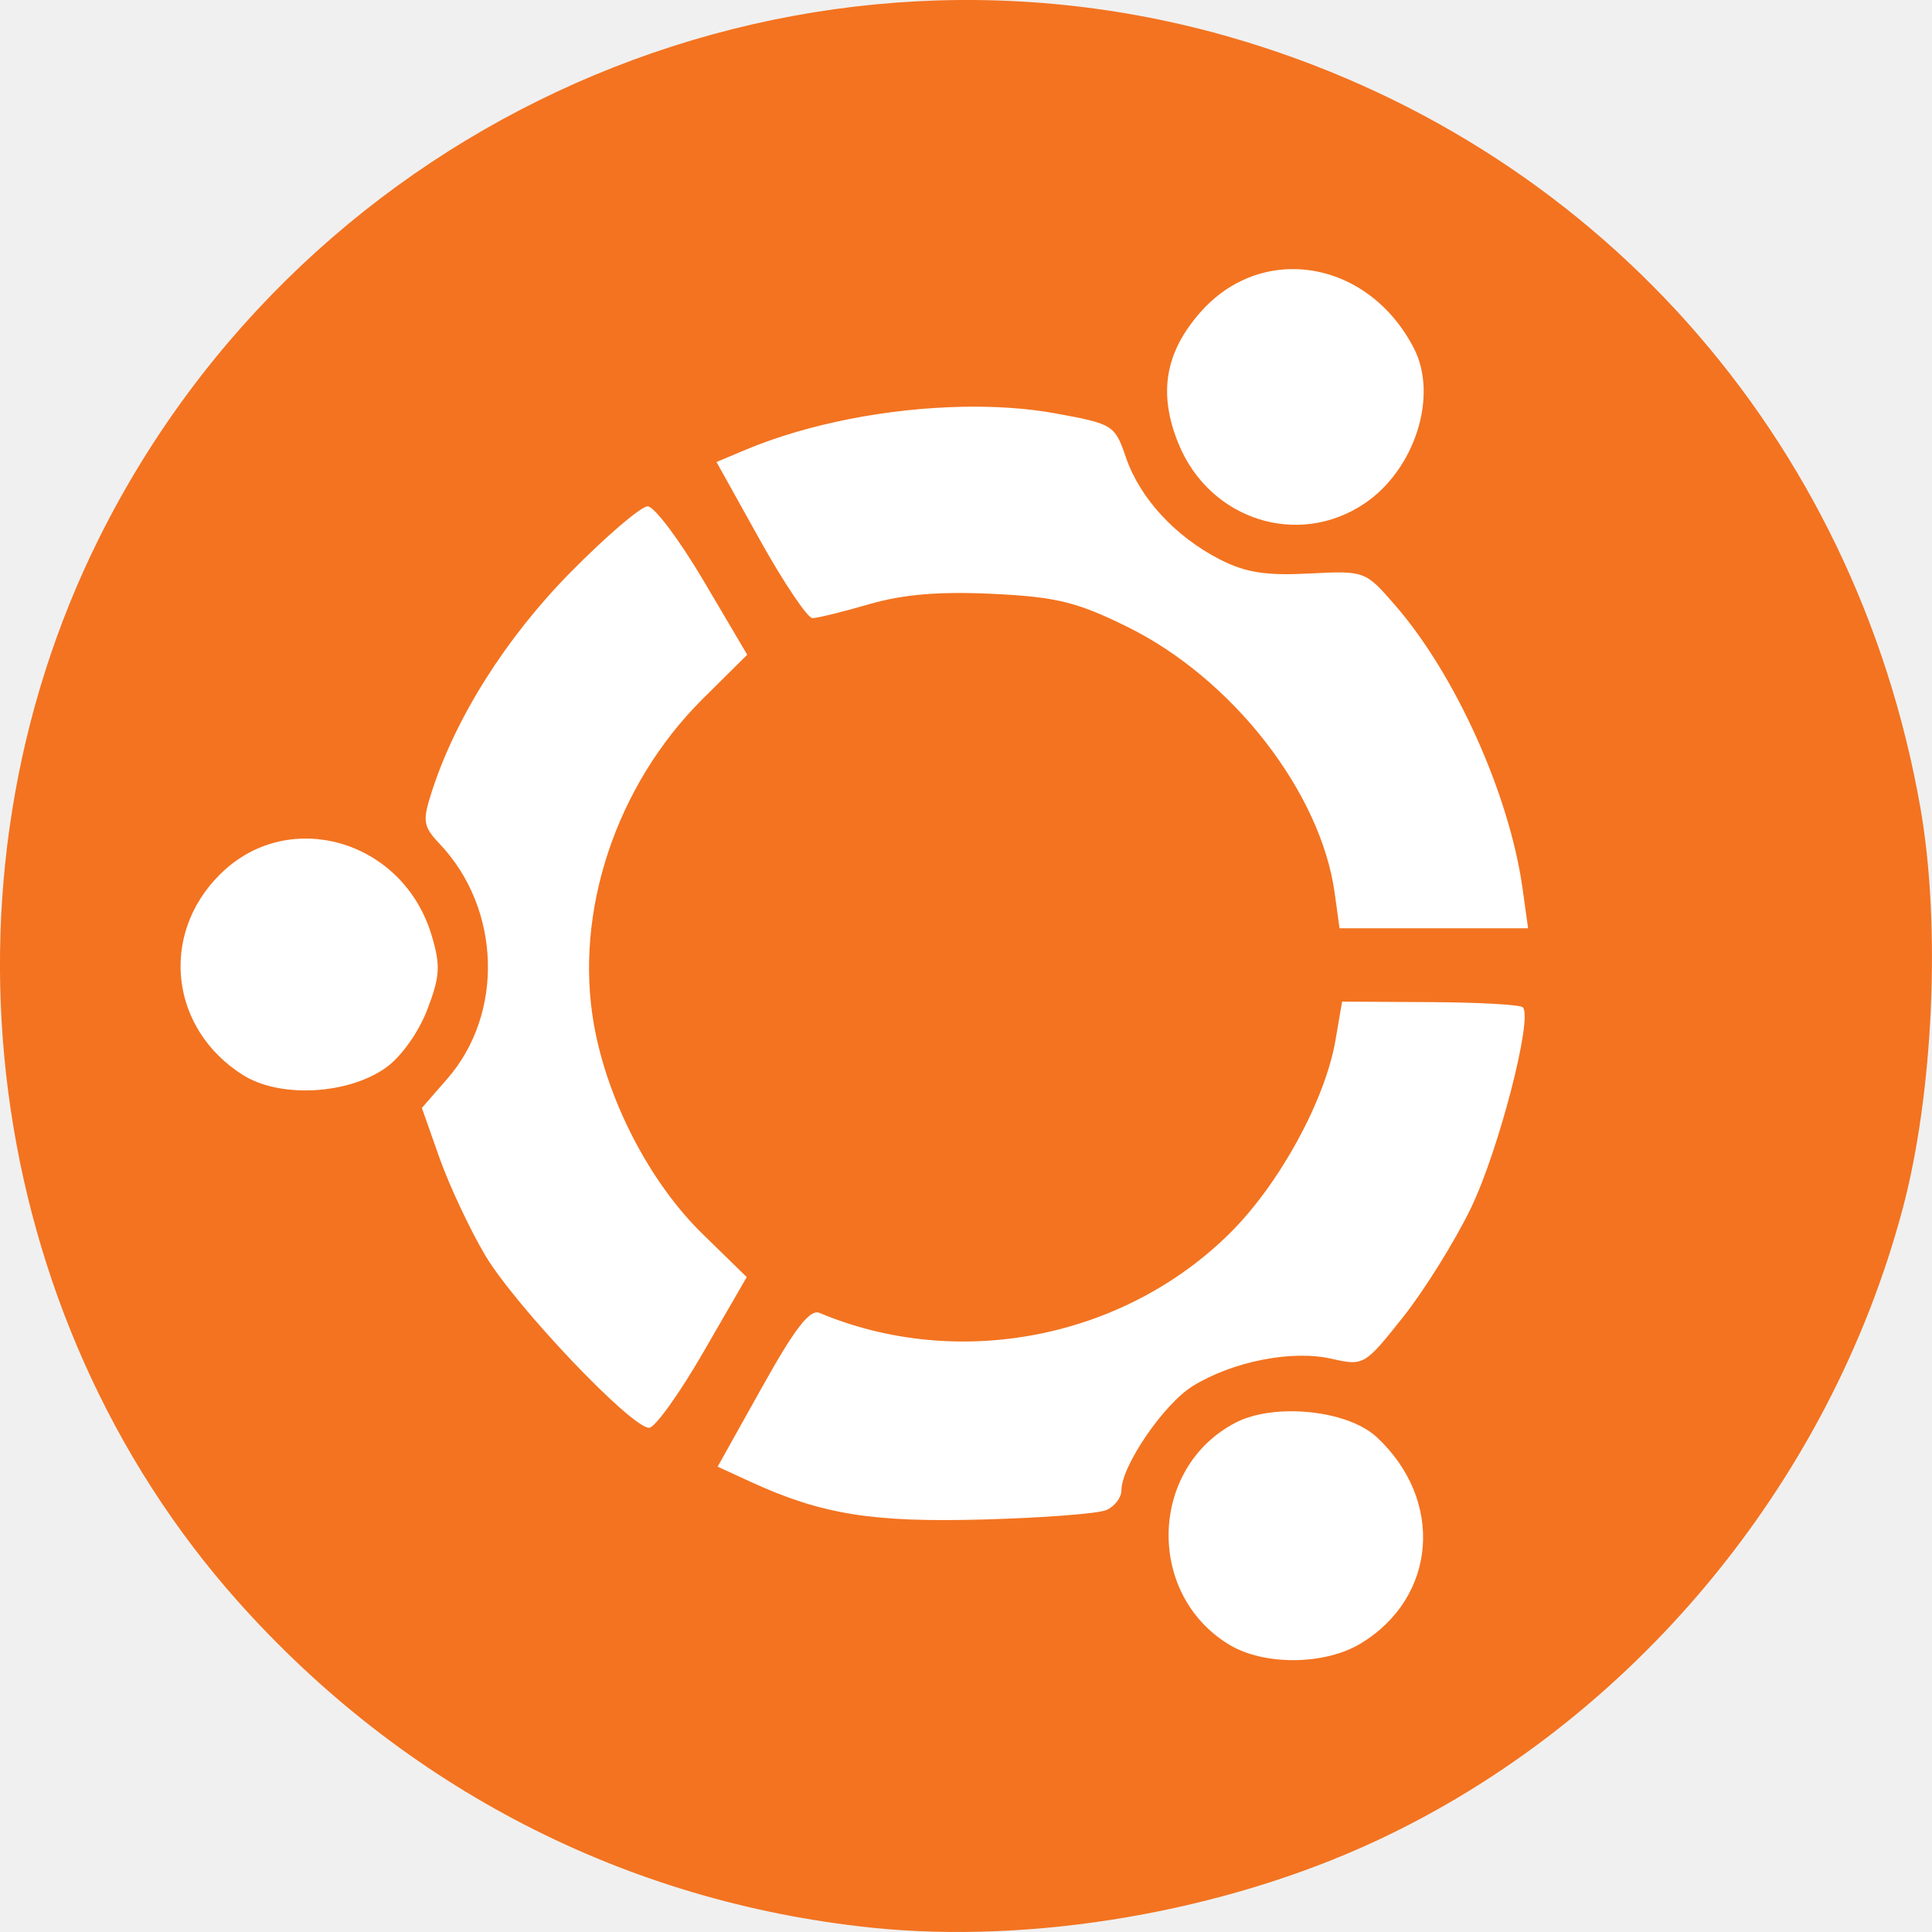
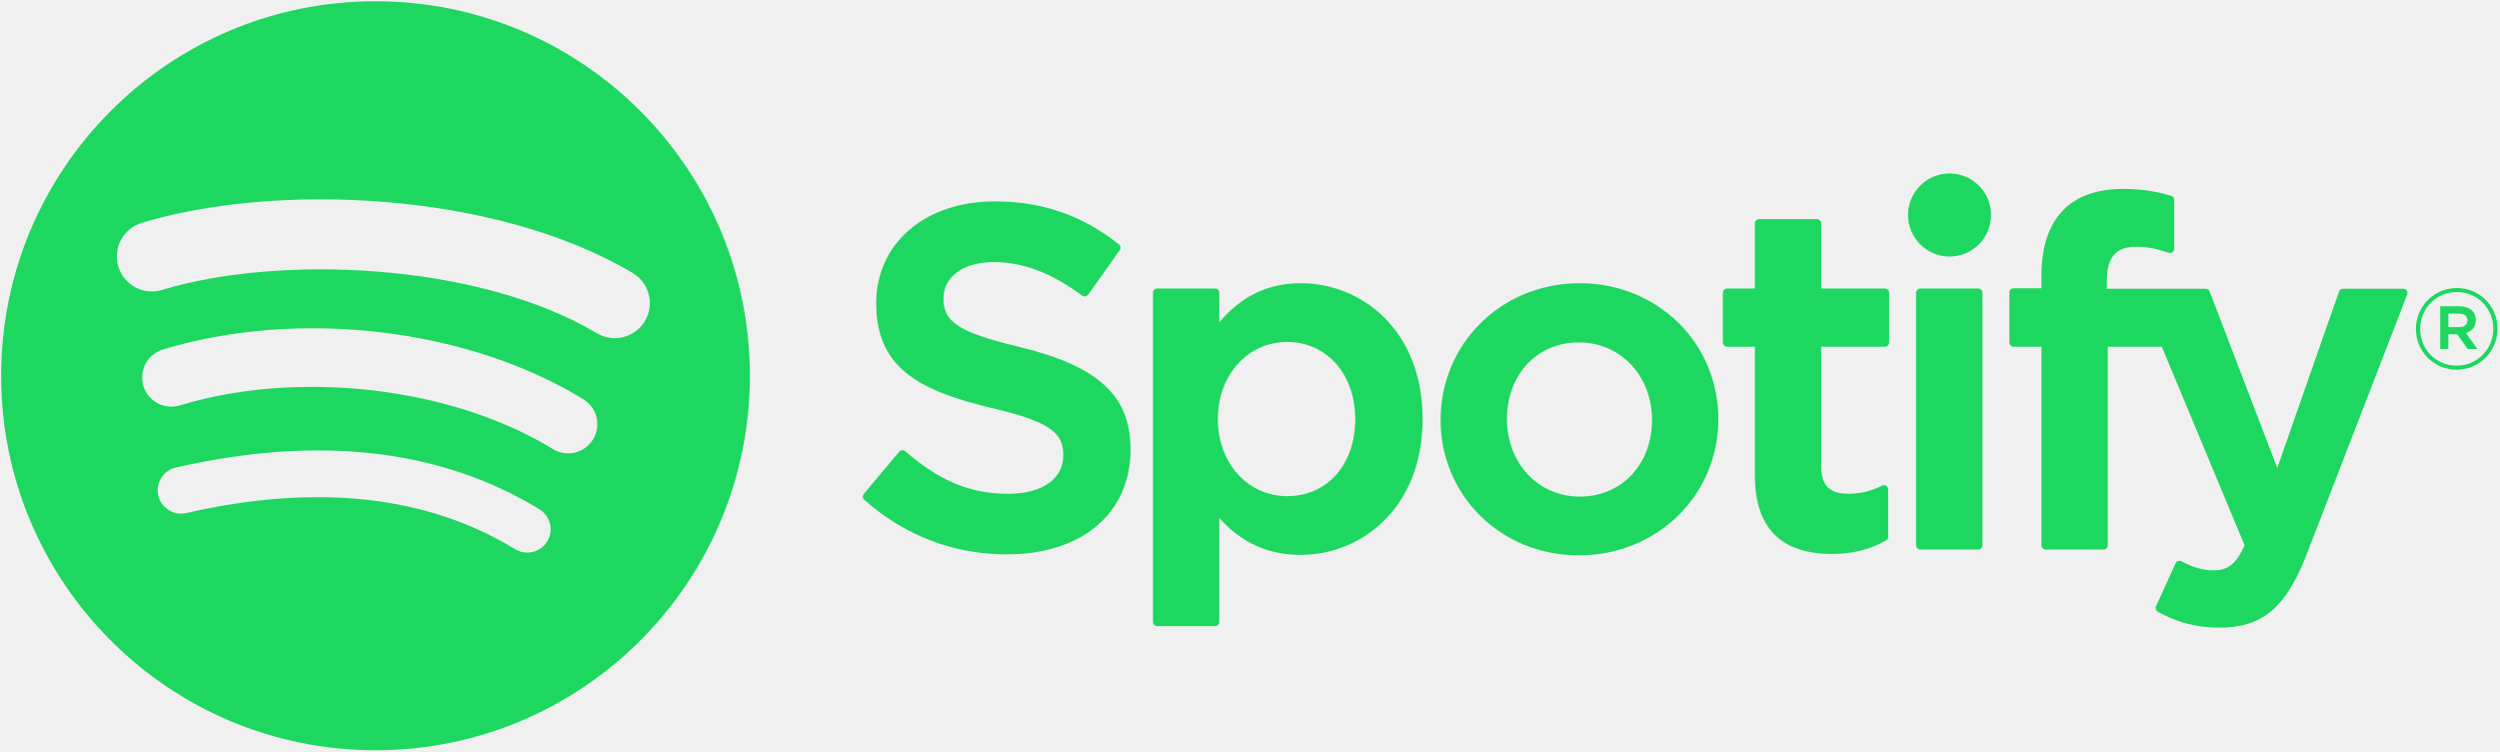
- <svg xmlns="http://www.w3.org/2000/svg" width="64" height="64" id="svg2" version="1.1">
-   <defs id="defs4" />
-   <g id="layer1" transform="translate(-355.9782,-385.4287)">
-     <path style="fill:#f37320" d="m 384.838,449.284 c -8.141,-0.849 -15.491,-4.639 -20.995,-10.825 -8.428,-9.472 -10.287,-23.743 -4.586,-35.197 6.888,-13.837 22.762,-20.859 37.511,-16.592 11.98,3.465 20.672,13.189 22.83,25.542 0.675,3.864 0.429,9.416 -0.587,13.242 -2.428,9.14 -8.984,17.014 -17.449,20.957 -5.038,2.347 -11.358,3.432 -16.725,2.873 z" id="path3061" />
-     <path style="fill:#ffffff" d="m 398.732,394.343 c -1.083,0.021 -2.156,0.482 -2.99,1.43 -1.183,1.345 -1.404,2.716 -0.712,4.383 1.036,2.495 3.944,3.423 6.136,1.961 1.677,-1.118 2.464,-3.57 1.651,-5.148 -0.897,-1.744 -2.503,-2.656 -4.086,-2.625 z m -10.895,4.562 c -2.426,0.049 -5.063,0.549 -7.138,1.414 l -0.986,0.414 1.44,2.586 c 0.793,1.423 1.578,2.586 1.738,2.586 0.159,0 1.005,-0.207 1.878,-0.461 1.119,-0.325 2.32,-0.428 4.078,-0.344 2.116,0.101 2.795,0.267 4.461,1.086 3.497,1.718 6.437,5.499 6.887,8.852 l 0.157,1.141 3.123,0 3.123,0 -0.188,-1.352 c -0.443,-3.107 -2.222,-7.054 -4.219,-9.352 -0.99,-1.139 -0.997,-1.142 -2.849,-1.047 -1.428,0.073 -2.105,-0.031 -2.958,-0.469 -1.476,-0.758 -2.646,-2.028 -3.107,-3.375 -0.368,-1.076 -0.42,-1.111 -2.332,-1.461 -0.946,-0.173 -2.005,-0.241 -3.107,-0.219 z m -10.402,3.297 c -0.22,-0.004 -1.378,0.987 -2.575,2.203 -2.134,2.169 -3.797,4.807 -4.586,7.273 -0.306,0.955 -0.28,1.125 0.274,1.711 2.03,2.147 2.135,5.629 0.235,7.789 l -0.83,0.953 0.579,1.641 c 0.318,0.904 0.998,2.357 1.511,3.227 0.983,1.667 4.846,5.736 5.44,5.727 0.191,-0.003 1.001,-1.128 1.792,-2.5 l 1.44,-2.492 -1.464,-1.43 c -1.745,-1.701 -3.157,-4.424 -3.6,-6.945 -0.656,-3.729 0.735,-7.913 3.585,-10.758 l 1.495,-1.484 -1.448,-2.453 c -0.797,-1.348 -1.627,-2.457 -1.847,-2.461 z m -11.482,11.008 c -0.963,0.035 -1.916,0.414 -2.692,1.188 -2.01,2.003 -1.647,5.13 0.775,6.648 1.216,0.762 3.466,0.646 4.727,-0.25 0.507,-0.36 1.086,-1.179 1.37,-1.922 0.422,-1.103 0.444,-1.46 0.141,-2.469 -0.625,-2.081 -2.481,-3.263 -4.32,-3.195 z m 34.484,5.398 -0.219,1.281 c -0.344,1.989 -1.851,4.75 -3.483,6.375 -3.528,3.512 -9.02,4.582 -13.611,2.656 -0.317,-0.133 -0.816,0.513 -1.902,2.461 l -1.471,2.633 1.088,0.5 c 2.359,1.083 4.031,1.351 7.717,1.25 1.966,-0.054 3.795,-0.194 4.07,-0.312 0.275,-0.119 0.501,-0.412 0.501,-0.656 0,-0.806 1.406,-2.863 2.364,-3.453 1.321,-0.815 3.279,-1.201 4.586,-0.906 1.075,0.242 1.102,0.23 2.371,-1.367 0.706,-0.888 1.722,-2.518 2.254,-3.617 0.922,-1.906 2.062,-6.317 1.722,-6.656 -0.089,-0.089 -1.475,-0.163 -3.076,-0.172 l -2.912,-0.016 z m -1.73,13.57 c -0.666,0.006 -1.309,0.126 -1.792,0.375 -2.861,1.477 -2.992,5.668 -0.227,7.352 1.161,0.707 3.181,0.688 4.375,-0.039 2.518,-1.532 2.763,-4.741 0.524,-6.828 -0.603,-0.562 -1.771,-0.869 -2.88,-0.859 z" id="path3059" />
-   </g>
+ <svg xmlns="http://www.w3.org/2000/svg" height="168px" width="559px" version="1.1" viewBox="0 0 559 168">
+   <path fill="#1ED760" d="m83.996 0.277c-46.249 0-83.743 37.493-83.743 83.742 0 46.251 37.494 83.741 83.743 83.741 46.254 0 83.744-37.49 83.744-83.741 0-46.246-37.49-83.738-83.745-83.738l0.001-0.004zm38.404 120.78c-1.5 2.46-4.72 3.24-7.18 1.73-19.662-12.01-44.414-14.73-73.564-8.07-2.809 0.64-5.609-1.12-6.249-3.93-0.643-2.81 1.11-5.61 3.926-6.25 31.9-7.288 59.263-4.15 81.337 9.34 2.46 1.51 3.24 4.72 1.73 7.18zm10.25-22.802c-1.89 3.072-5.91 4.042-8.98 2.152-22.51-13.836-56.823-17.843-83.448-9.761-3.453 1.043-7.1-0.903-8.148-4.35-1.04-3.453 0.907-7.093 4.354-8.143 30.413-9.228 68.222-4.758 94.072 11.127 3.07 1.89 4.04 5.91 2.15 8.976v-0.001zm0.88-23.744c-26.99-16.031-71.52-17.505-97.289-9.684-4.138 1.255-8.514-1.081-9.768-5.219-1.254-4.14 1.08-8.513 5.221-9.771 29.581-8.98 78.756-7.245 109.83 11.202 3.73 2.209 4.95 7.016 2.74 10.733-2.2 3.722-7.02 4.949-10.73 2.739zm94.56 3.072c-14.46-3.448-17.03-5.868-17.03-10.953 0-4.804 4.52-8.037 11.25-8.037 6.52 0 12.98 2.455 19.76 7.509 0.2 0.153 0.46 0.214 0.71 0.174 0.26-0.038 0.48-0.177 0.63-0.386l7.06-9.952c0.29-0.41 0.21-0.975-0.18-1.288-8.07-6.473-17.15-9.62-27.77-9.62-15.61 0-26.52 9.369-26.52 22.774 0 14.375 9.41 19.465 25.67 23.394 13.83 3.187 16.17 5.857 16.17 10.629 0 5.29-4.72 8.58-12.32 8.58-8.44 0-15.33-2.85-23.03-9.51-0.19-0.17-0.45-0.24-0.69-0.23-0.26 0.02-0.49 0.14-0.65 0.33l-7.92 9.42c-0.33 0.4-0.29 0.98 0.09 1.32 8.96 8 19.98 12.22 31.88 12.22 16.82 0 27.69-9.19 27.69-23.42 0.03-12.007-7.16-18.657-24.77-22.941l-0.03-0.013zm62.86-14.26c-7.29 0-13.27 2.872-18.21 8.757v-6.624c0-0.523-0.42-0.949-0.94-0.949h-12.95c-0.52 0-0.94 0.426-0.94 0.949v73.601c0 0.52 0.42 0.95 0.94 0.95h12.95c0.52 0 0.94-0.43 0.94-0.95v-23.23c4.94 5.53 10.92 8.24 18.21 8.24 13.55 0 27.27-10.43 27.27-30.369 0.02-19.943-13.7-30.376-27.26-30.376l-0.01 0.001zm12.21 30.375c0 10.149-6.25 17.239-15.21 17.239-8.85 0-15.53-7.41-15.53-17.239 0-9.83 6.68-17.238 15.53-17.238 8.81-0.001 15.21 7.247 15.21 17.237v0.001zm50.21-30.375c-17.45 0-31.12 13.436-31.12 30.592 0 16.972 13.58 30.262 30.91 30.262 17.51 0 31.22-13.39 31.22-30.479 0-17.031-13.62-30.373-31.01-30.373v-0.002zm0 47.714c-9.28 0-16.28-7.46-16.28-17.344 0-9.929 6.76-17.134 16.07-17.134 9.34 0 16.38 7.457 16.38 17.351 0 9.927-6.8 17.127-16.17 17.127zm68.27-46.53h-14.25v-14.566c0-0.522-0.42-0.948-0.94-0.948h-12.95c-0.52 0-0.95 0.426-0.95 0.948v14.566h-6.22c-0.52 0-0.94 0.426-0.94 0.949v11.127c0 0.522 0.42 0.949 0.94 0.949h6.22v28.795c0 11.63 5.79 17.53 17.22 17.53 4.64 0 8.49-0.96 12.12-3.02 0.3-0.16 0.48-0.48 0.48-0.82v-10.6c0-0.32-0.17-0.63-0.45-0.8-0.28-0.18-0.63-0.19-0.92-0.04-2.49 1.25-4.9 1.83-7.6 1.83-4.15 0-6.01-1.89-6.01-6.11v-26.76h14.25c0.52 0 0.94-0.426 0.94-0.949v-11.126c0.02-0.523-0.4-0.949-0.93-0.949l-0.01-0.006zm49.64 0.057v-1.789c0-5.263 2.02-7.61 6.54-7.61 2.7 0 4.87 0.536 7.3 1.346 0.3 0.094 0.61 0.047 0.85-0.132 0.25-0.179 0.39-0.466 0.39-0.77v-10.91c0-0.417-0.26-0.786-0.67-0.909-2.56-0.763-5.84-1.546-10.76-1.546-11.95 0-18.28 6.734-18.28 19.467v2.74h-6.22c-0.52 0-0.95 0.426-0.95 0.948v11.184c0 0.522 0.43 0.949 0.95 0.949h6.22v44.405c0 0.53 0.43 0.95 0.95 0.95h12.94c0.53 0 0.95-0.42 0.95-0.95v-44.402h12.09l18.52 44.402c-2.1 4.66-4.17 5.59-6.99 5.59-2.28 0-4.69-0.68-7.14-2.03-0.23-0.12-0.51-0.14-0.75-0.07-0.25 0.09-0.46 0.27-0.56 0.51l-4.39 9.63c-0.21 0.46-0.03 0.99 0.41 1.23 4.58 2.48 8.71 3.54 13.82 3.54 9.56 0 14.85-4.46 19.5-16.44l22.46-58.037c0.12-0.292 0.08-0.622-0.1-0.881-0.17-0.257-0.46-0.412-0.77-0.412h-13.48c-0.41 0-0.77 0.257-0.9 0.636l-13.81 39.434-15.12-39.46c-0.14-0.367-0.49-0.61-0.88-0.61h-22.12v-0.003zm-28.78-0.057h-12.95c-0.52 0-0.95 0.426-0.95 0.949v56.481c0 0.53 0.43 0.95 0.95 0.95h12.95c0.52 0 0.95-0.42 0.95-0.95v-56.477c0-0.523-0.42-0.949-0.95-0.949v-0.004zm-6.4-25.719c-5.13 0-9.29 4.152-9.29 9.281 0 5.132 4.16 9.289 9.29 9.289s9.28-4.157 9.28-9.289c0-5.128-4.16-9.281-9.28-9.281zm113.42 43.88c-5.12 0-9.11-4.115-9.11-9.112s4.04-9.159 9.16-9.159 9.11 4.114 9.11 9.107c0 4.997-4.04 9.164-9.16 9.164zm0.05-17.365c-4.67 0-8.2 3.71-8.2 8.253 0 4.541 3.51 8.201 8.15 8.201 4.67 0 8.2-3.707 8.2-8.253 0-4.541-3.51-8.201-8.15-8.201zm2.02 9.138l2.58 3.608h-2.18l-2.32-3.31h-1.99v3.31h-1.82v-9.564h4.26c2.23 0 3.69 1.137 3.69 3.051 0.01 1.568-0.9 2.526-2.21 2.905h-0.01zm-1.54-4.315h-2.37v3.025h2.37c1.18 0 1.89-0.579 1.89-1.514 0-0.984-0.71-1.511-1.89-1.511z" />
</svg>
